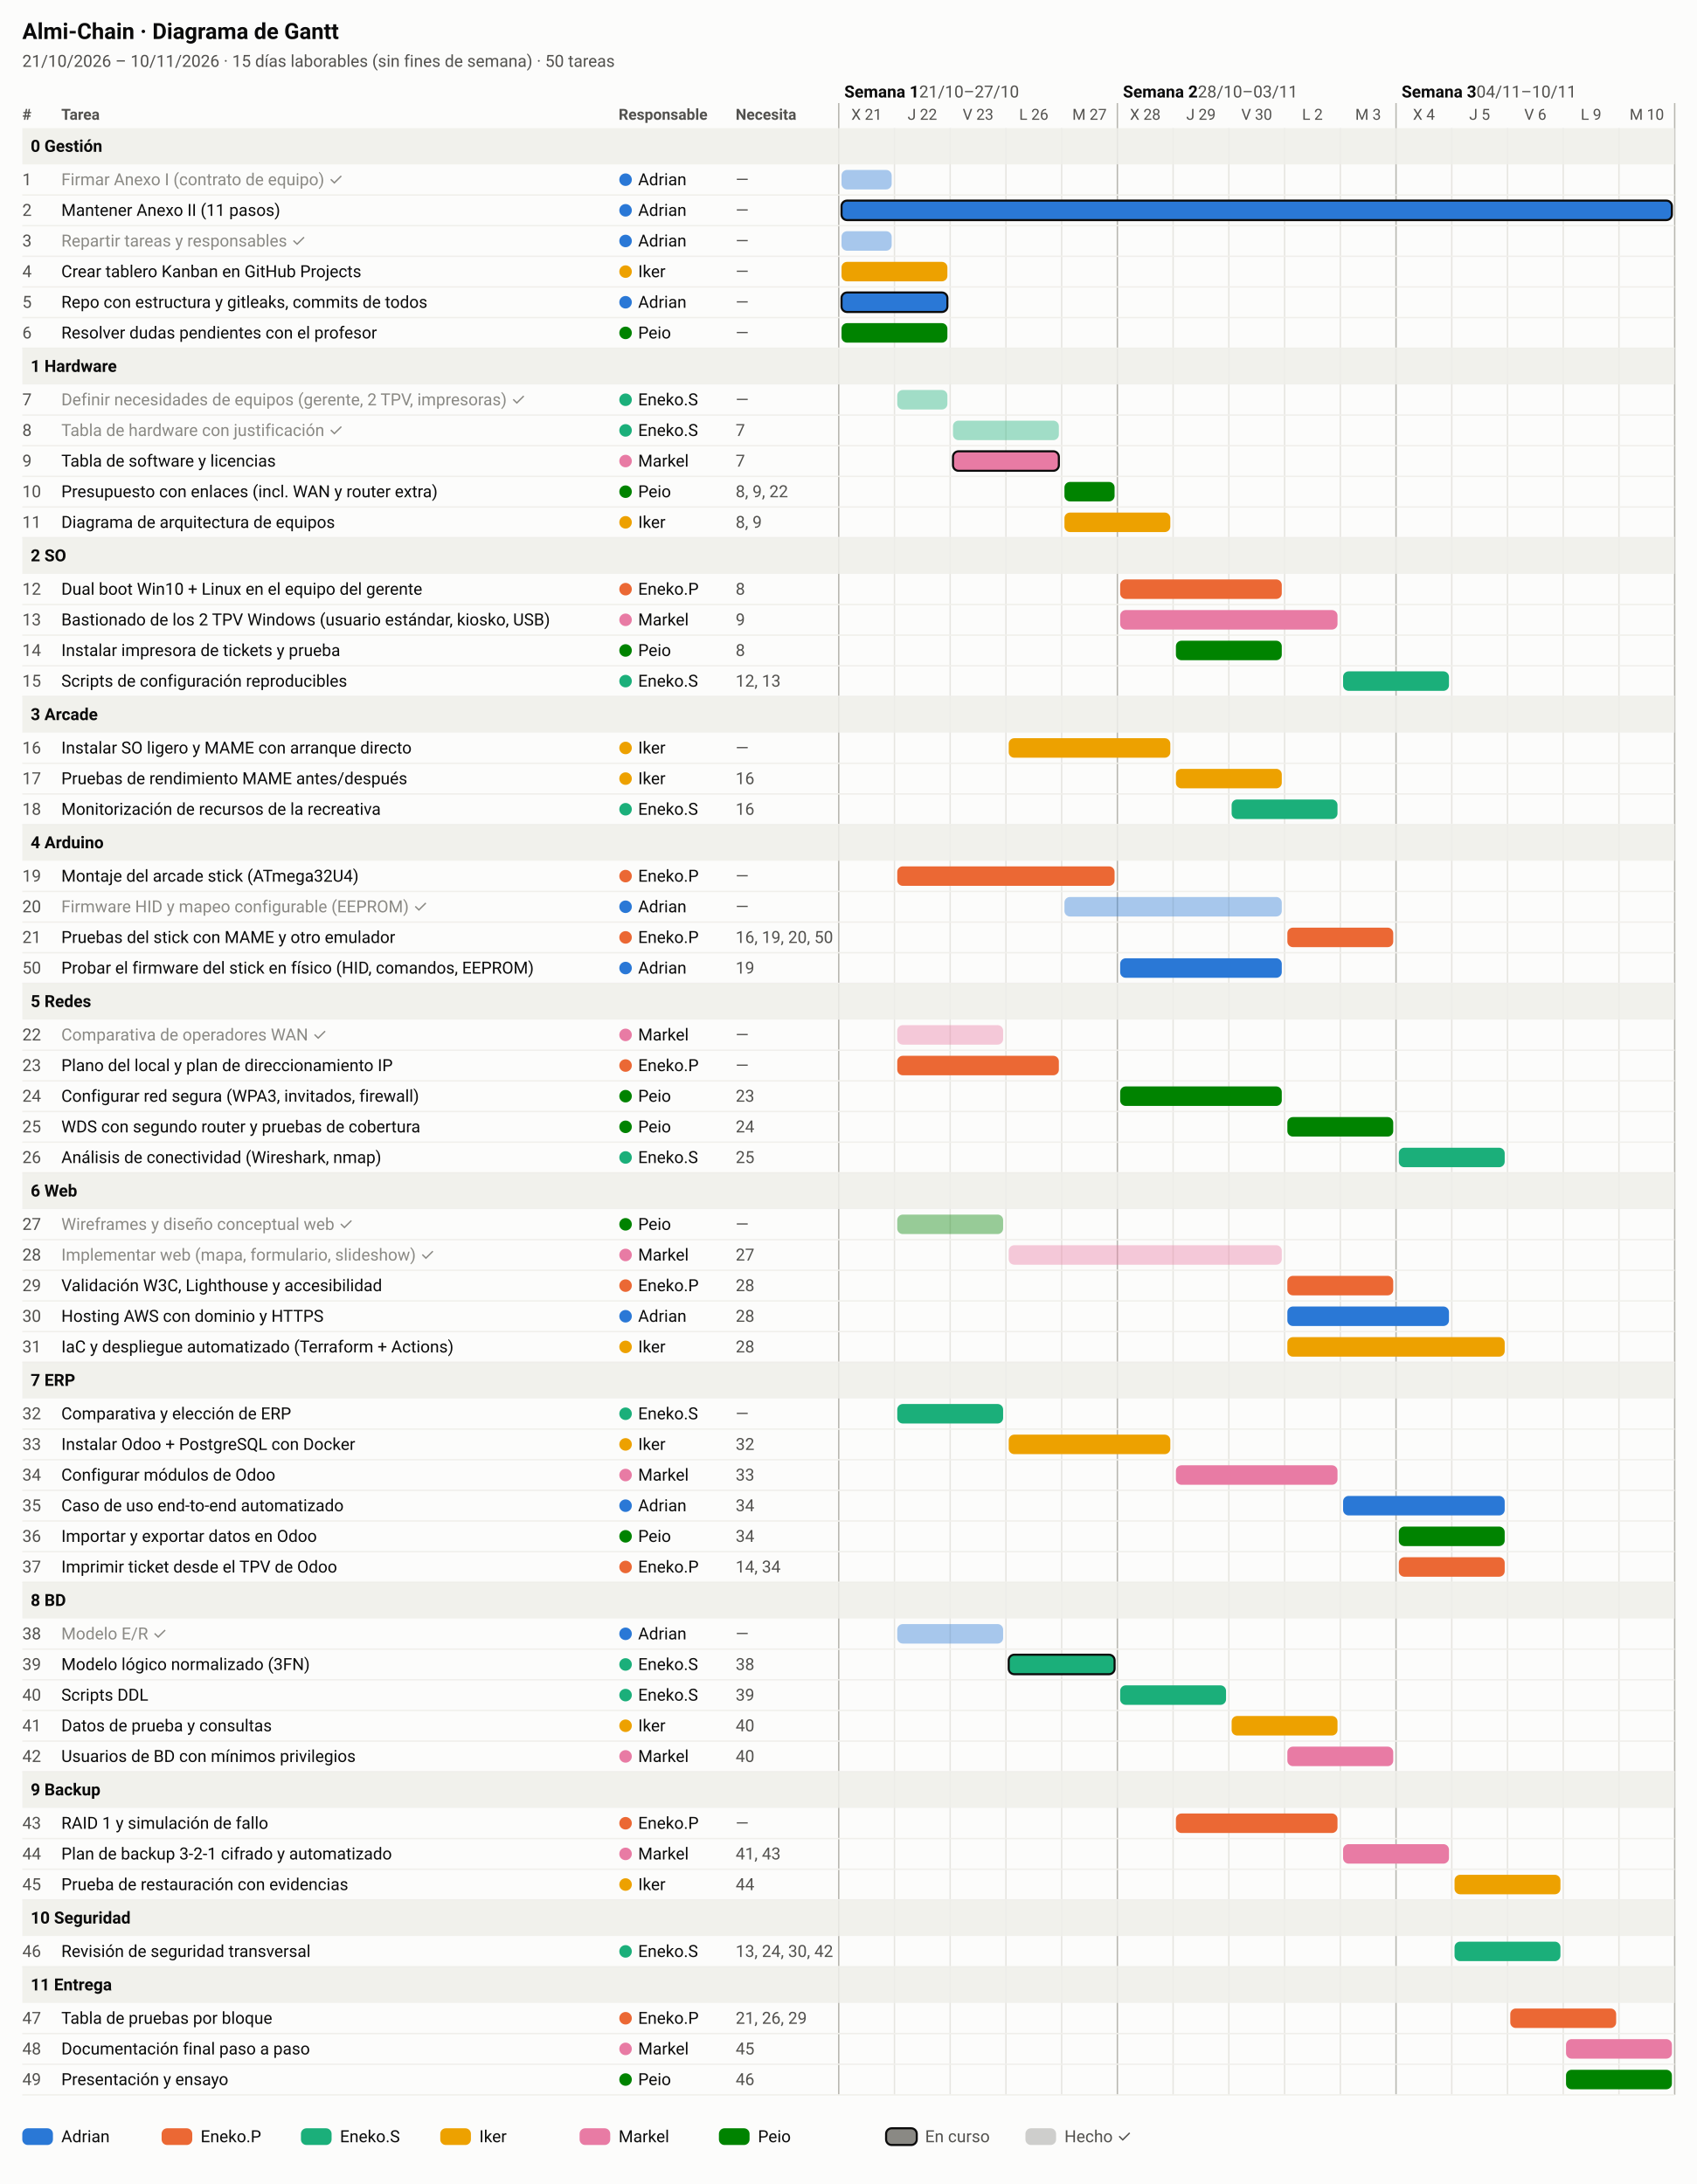
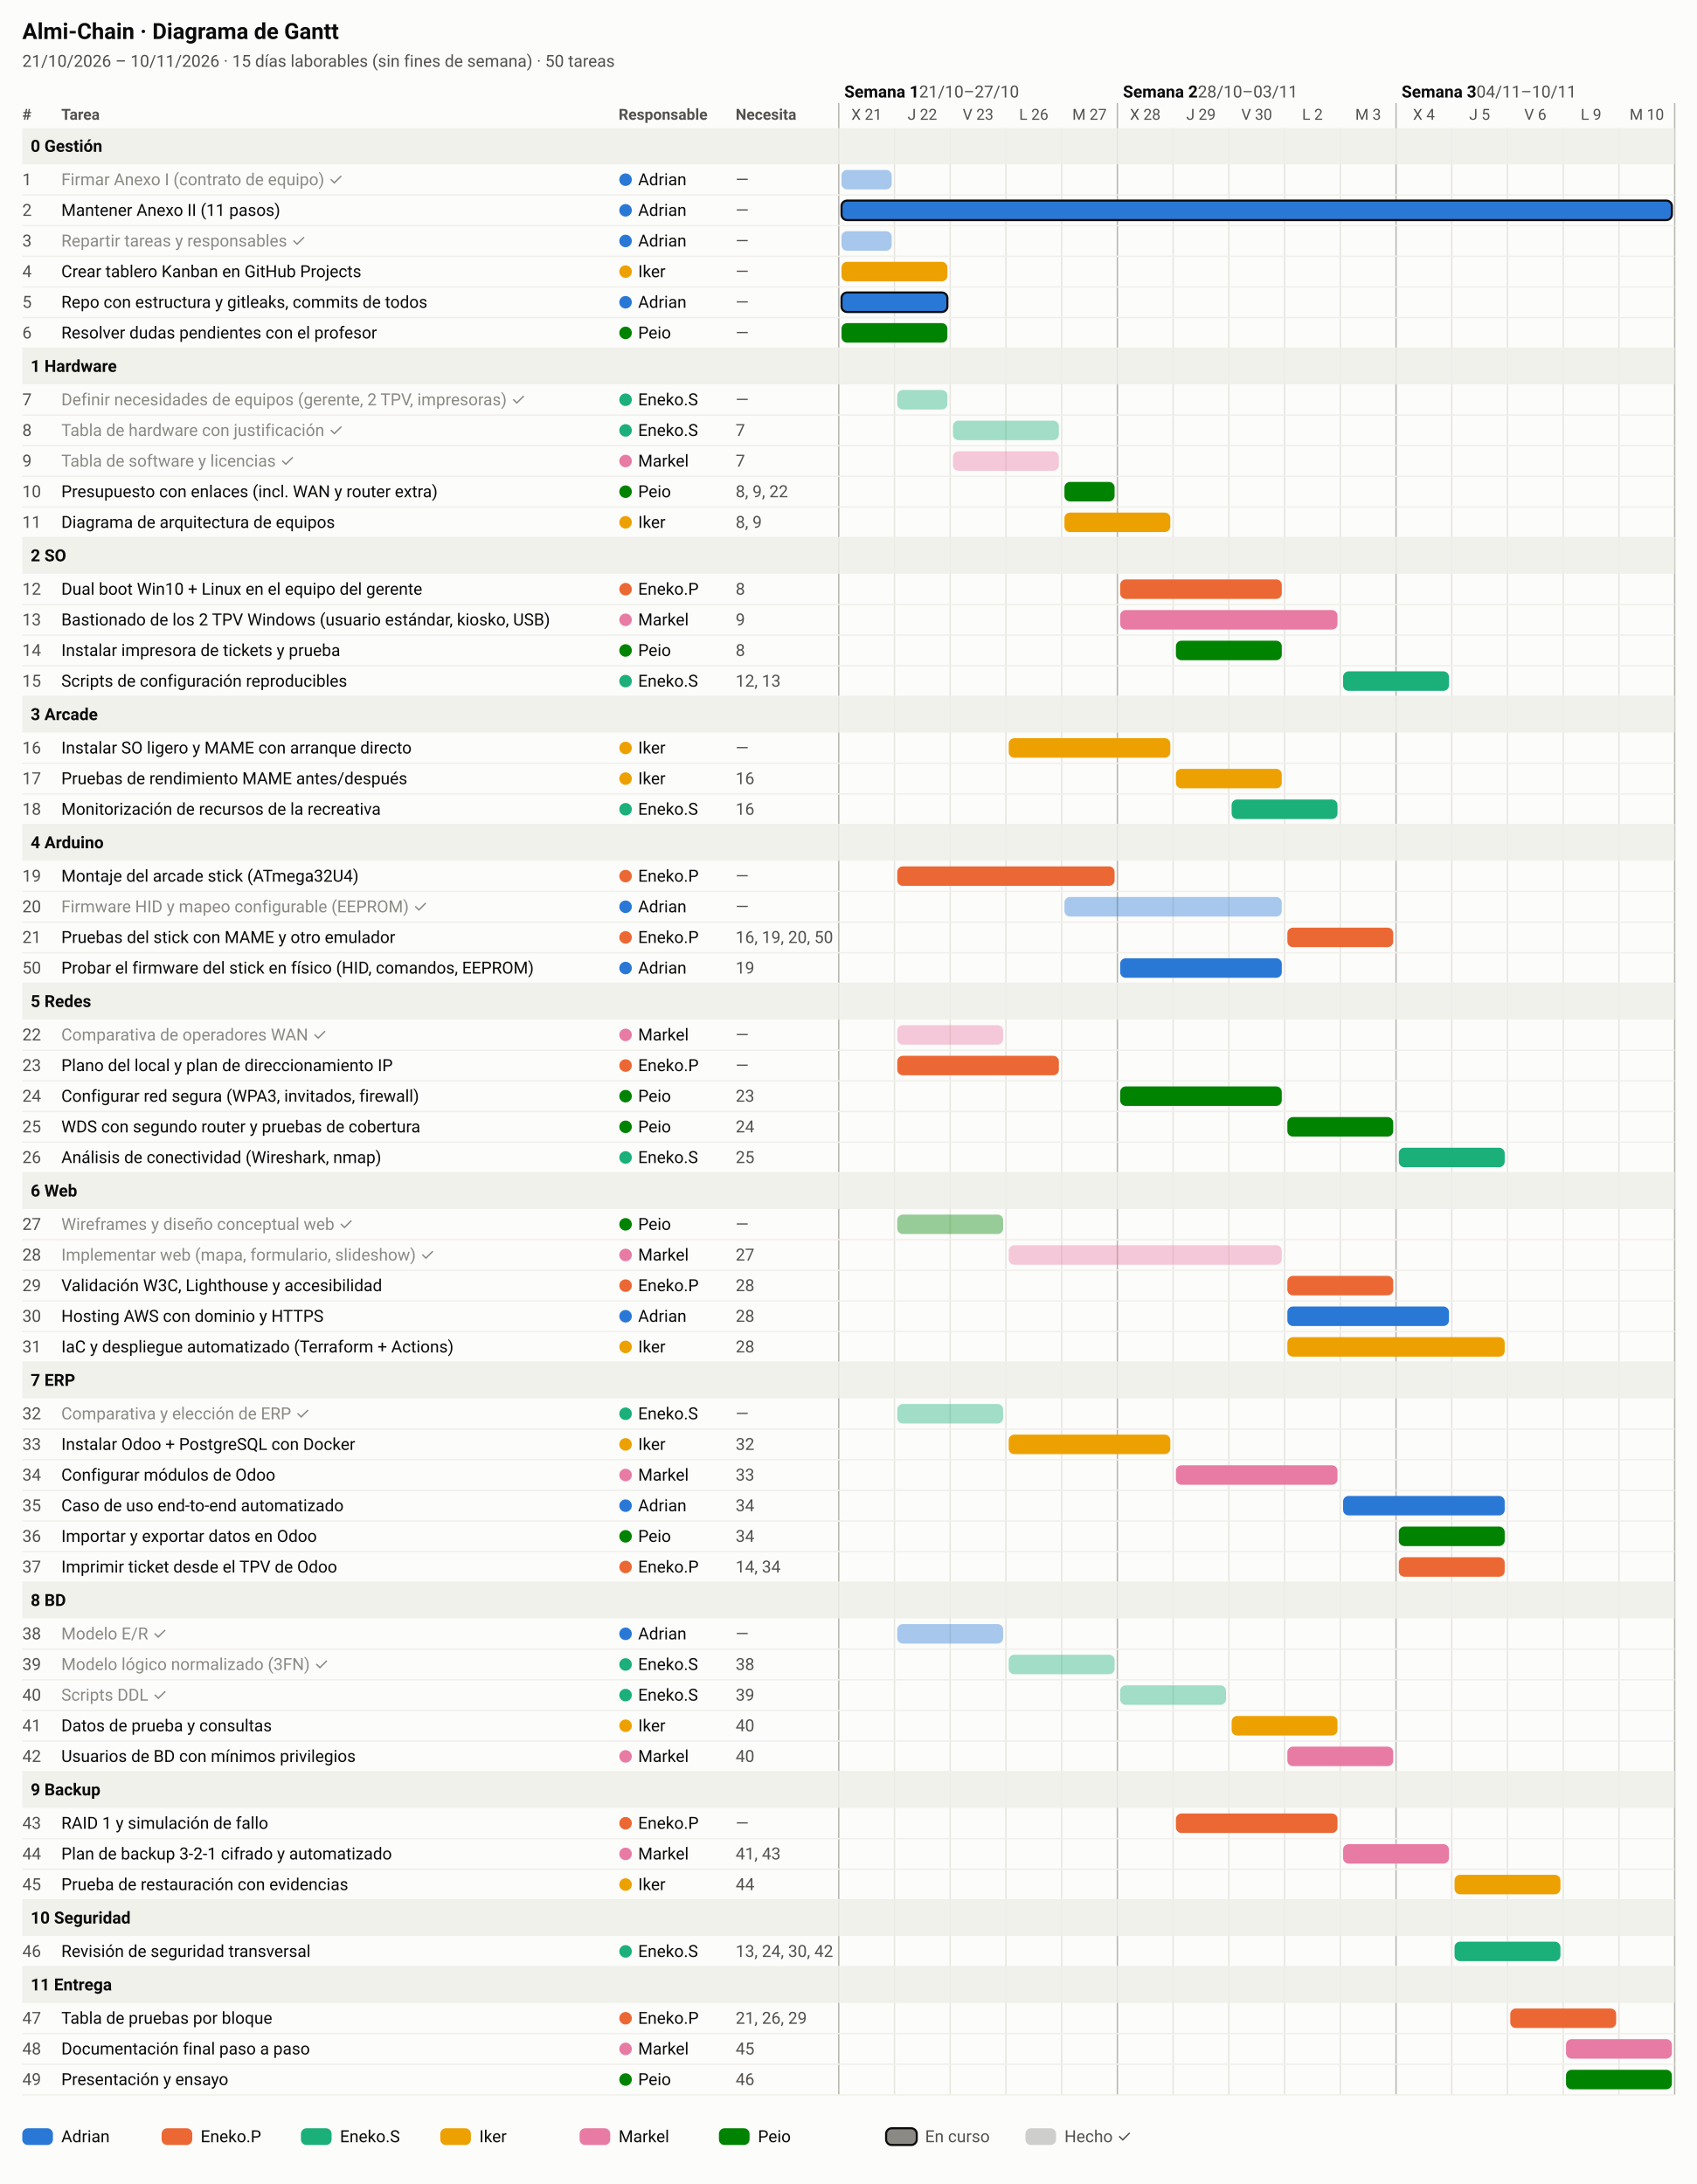
<svg xmlns="http://www.w3.org/2000/svg" width="1218" height="1568" viewBox="0 0 1218 1568" font-family="system-ui, -apple-system, Segoe UI, Roboto, sans-serif" font-size="12">
  <style>.t{fill:#0b0b0b}.s{fill:#52514e}.m{fill:#8a8984}.b{font-weight:600}</style>
  <rect width="1218" height="1568" fill="#fcfcfb" />
  <text x="16" y="28" class="t b" font-size="16">Almi-Chain · Diagrama de Gantt</text>
  <text x="16" y="48" class="s">21/10/2026 – 10/11/2026 · 15 días laborables (sin fines de semana) · 50 tareas</text>
  <text x="606" y="70" class="t b">Semana 1<tspan class="s" font-weight="400"> 21/10–27/10</tspan>
  </text>
  <text x="806" y="70" class="t b">Semana 2<tspan class="s" font-weight="400"> 28/10–03/11</tspan>
  </text>
  <text x="1006" y="70" class="t b">Semana 3<tspan class="s" font-weight="400"> 04/11–10/11</tspan>
  </text>
  <text x="622.0" y="86" text-anchor="middle" class="s" font-size="11">X 21</text>
  <text x="662.0" y="86" text-anchor="middle" class="s" font-size="11">J 22</text>
  <text x="702.0" y="86" text-anchor="middle" class="s" font-size="11">V 23</text>
  <text x="742.0" y="86" text-anchor="middle" class="s" font-size="11">L 26</text>
  <text x="782.0" y="86" text-anchor="middle" class="s" font-size="11">M 27</text>
  <text x="822.0" y="86" text-anchor="middle" class="s" font-size="11">X 28</text>
  <text x="862.0" y="86" text-anchor="middle" class="s" font-size="11">J 29</text>
  <text x="902.0" y="86" text-anchor="middle" class="s" font-size="11">V 30</text>
  <text x="942.0" y="86" text-anchor="middle" class="s" font-size="11">L 2</text>
  <text x="982.0" y="86" text-anchor="middle" class="s" font-size="11">M 3</text>
  <text x="1022.0" y="86" text-anchor="middle" class="s" font-size="11">X 4</text>
  <text x="1062.0" y="86" text-anchor="middle" class="s" font-size="11">J 5</text>
  <text x="1102.0" y="86" text-anchor="middle" class="s" font-size="11">V 6</text>
  <text x="1142.0" y="86" text-anchor="middle" class="s" font-size="11">L 9</text>
  <text x="1182.0" y="86" text-anchor="middle" class="s" font-size="11">M 10</text>
  <text x="16" y="86" class="s b" font-size="11">#</text>
  <text x="44" y="86" class="s b" font-size="11">Tarea</text>
  <text x="444" y="86" class="s b" font-size="11">Responsable</text>
  <text x="528" y="86" class="s b" font-size="11">Necesita</text>
  <line x1="602" y1="74" x2="602" y2="1504" stroke="#b8b7b0" stroke-width="1" />
  <line x1="642" y1="92" x2="642" y2="1504" stroke="#e6e5e0" stroke-width="1" />
  <line x1="682" y1="92" x2="682" y2="1504" stroke="#e6e5e0" stroke-width="1" />
  <line x1="722" y1="92" x2="722" y2="1504" stroke="#e6e5e0" stroke-width="1" />
  <line x1="762" y1="92" x2="762" y2="1504" stroke="#e6e5e0" stroke-width="1" />
  <line x1="802" y1="74" x2="802" y2="1504" stroke="#b8b7b0" stroke-width="1" />
  <line x1="842" y1="92" x2="842" y2="1504" stroke="#e6e5e0" stroke-width="1" />
  <line x1="882" y1="92" x2="882" y2="1504" stroke="#e6e5e0" stroke-width="1" />
  <line x1="922" y1="92" x2="922" y2="1504" stroke="#e6e5e0" stroke-width="1" />
  <line x1="962" y1="92" x2="962" y2="1504" stroke="#e6e5e0" stroke-width="1" />
  <line x1="1002" y1="74" x2="1002" y2="1504" stroke="#b8b7b0" stroke-width="1" />
  <line x1="1042" y1="92" x2="1042" y2="1504" stroke="#e6e5e0" stroke-width="1" />
  <line x1="1082" y1="92" x2="1082" y2="1504" stroke="#e6e5e0" stroke-width="1" />
  <line x1="1122" y1="92" x2="1122" y2="1504" stroke="#e6e5e0" stroke-width="1" />
  <line x1="1162" y1="92" x2="1162" y2="1504" stroke="#e6e5e0" stroke-width="1" />
  <line x1="1202" y1="74" x2="1202" y2="1504" stroke="#b8b7b0" stroke-width="1" />
  <rect x="16" y="92" width="1186" height="26" fill="#efeeea" fill-opacity="0.85" />
  <text x="22" y="109" class="t b">0 Gestión</text>
  <line x1="16" y1="140" x2="1202" y2="140" stroke="#f0efeb" />
  <text x="16" y="133.0" class="s">1</text>
  <text x="44" y="133.0" class="m">Firmar Anexo I (contrato de equipo) ✓</text>
  <circle cx="449" cy="129.0" r="4.5" fill="#2a78d6" />
  <text x="458" y="133.0" class="t">Adrian</text>
  <text x="528" y="133.0" class="s">—</text>
  <rect x="604" y="122" width="36" height="14" rx="4" fill="#2a78d6" fill-opacity="0.4" />
  <line x1="16" y1="162" x2="1202" y2="162" stroke="#f0efeb" />
  <text x="16" y="155.0" class="s">2</text>
  <text x="44" y="155.0" class="t">Mantener Anexo II (11 pasos)</text>
  <circle cx="449" cy="151.0" r="4.5" fill="#2a78d6" />
  <text x="458" y="155.0" class="t">Adrian</text>
  <text x="528" y="155.0" class="s">—</text>
  <rect x="604" y="144" width="596" height="14" rx="4" fill="#2a78d6" stroke="#0b0b0b" stroke-width="1.5" />
  <line x1="16" y1="184" x2="1202" y2="184" stroke="#f0efeb" />
  <text x="16" y="177.0" class="s">3</text>
  <text x="44" y="177.0" class="m">Repartir tareas y responsables ✓</text>
  <circle cx="449" cy="173.0" r="4.5" fill="#2a78d6" />
  <text x="458" y="177.0" class="t">Adrian</text>
  <text x="528" y="177.0" class="s">—</text>
  <rect x="604" y="166" width="36" height="14" rx="4" fill="#2a78d6" fill-opacity="0.4" />
  <line x1="16" y1="206" x2="1202" y2="206" stroke="#f0efeb" />
  <text x="16" y="199.0" class="s">4</text>
  <text x="44" y="199.0" class="t">Crear tablero Kanban en GitHub Projects</text>
  <circle cx="449" cy="195.0" r="4.5" fill="#eda100" />
  <text x="458" y="199.0" class="t">Iker</text>
  <text x="528" y="199.0" class="s">—</text>
  <rect x="604" y="188" width="76" height="14" rx="4" fill="#eda100" />
  <line x1="16" y1="228" x2="1202" y2="228" stroke="#f0efeb" />
  <text x="16" y="221.0" class="s">5</text>
  <text x="44" y="221.0" class="t">Repo con estructura y gitleaks, commits de todos</text>
  <circle cx="449" cy="217.0" r="4.5" fill="#2a78d6" />
  <text x="458" y="221.0" class="t">Adrian</text>
  <text x="528" y="221.0" class="s">—</text>
  <rect x="604" y="210" width="76" height="14" rx="4" fill="#2a78d6" stroke="#0b0b0b" stroke-width="1.5" />
  <line x1="16" y1="250" x2="1202" y2="250" stroke="#f0efeb" />
  <text x="16" y="243.0" class="s">6</text>
  <text x="44" y="243.0" class="t">Resolver dudas pendientes con el profesor</text>
  <circle cx="449" cy="239.0" r="4.5" fill="#008300" />
  <text x="458" y="243.0" class="t">Peio</text>
  <text x="528" y="243.0" class="s">—</text>
  <rect x="604" y="232" width="76" height="14" rx="4" fill="#008300" />
  <rect x="16" y="250" width="1186" height="26" fill="#efeeea" fill-opacity="0.85" />
  <text x="22" y="267" class="t b">1 Hardware</text>
  <line x1="16" y1="298" x2="1202" y2="298" stroke="#f0efeb" />
  <text x="16" y="291.0" class="s">7</text>
  <text x="44" y="291.0" class="m">Definir necesidades de equipos (gerente, 2 TPV, impresoras) ✓</text>
  <circle cx="449" cy="287.0" r="4.5" fill="#1baf7a" />
  <text x="458" y="291.0" class="t">Eneko.S</text>
  <text x="528" y="291.0" class="s">—</text>
  <rect x="644" y="280" width="36" height="14" rx="4" fill="#1baf7a" fill-opacity="0.4" />
  <line x1="16" y1="320" x2="1202" y2="320" stroke="#f0efeb" />
  <text x="16" y="313.0" class="s">8</text>
  <text x="44" y="313.0" class="m">Tabla de hardware con justificación ✓</text>
  <circle cx="449" cy="309.0" r="4.5" fill="#1baf7a" />
  <text x="458" y="313.0" class="t">Eneko.S</text>
  <text x="528" y="313.0" class="s">7</text>
  <rect x="684" y="302" width="76" height="14" rx="4" fill="#1baf7a" fill-opacity="0.4" />
  <line x1="16" y1="342" x2="1202" y2="342" stroke="#f0efeb" />
  <text x="16" y="335.0" class="s">9</text>
-   <text x="44" y="335.0" class="t">Tabla de software y licencias</text>
+   <text x="44" y="335.0" class="m">Tabla de software y licencias ✓</text>
  <circle cx="449" cy="331.0" r="4.5" fill="#e87ba4" />
  <text x="458" y="335.0" class="t">Markel</text>
  <text x="528" y="335.0" class="s">7</text>
-   <rect x="684" y="324" width="76" height="14" rx="4" fill="#e87ba4" stroke="#0b0b0b" stroke-width="1.5" />
+   <rect x="684" y="324" width="76" height="14" rx="4" fill="#e87ba4" fill-opacity="0.4" />
  <line x1="16" y1="364" x2="1202" y2="364" stroke="#f0efeb" />
  <text x="16" y="357.0" class="s">10</text>
  <text x="44" y="357.0" class="t">Presupuesto con enlaces (incl. WAN y router extra)</text>
  <circle cx="449" cy="353.0" r="4.5" fill="#008300" />
  <text x="458" y="357.0" class="t">Peio</text>
  <text x="528" y="357.0" class="s">8, 9, 22</text>
  <rect x="764" y="346" width="36" height="14" rx="4" fill="#008300" />
  <line x1="16" y1="386" x2="1202" y2="386" stroke="#f0efeb" />
  <text x="16" y="379.0" class="s">11</text>
  <text x="44" y="379.0" class="t">Diagrama de arquitectura de equipos</text>
  <circle cx="449" cy="375.0" r="4.5" fill="#eda100" />
  <text x="458" y="379.0" class="t">Iker</text>
  <text x="528" y="379.0" class="s">8, 9</text>
  <rect x="764" y="368" width="76" height="14" rx="4" fill="#eda100" />
  <rect x="16" y="386" width="1186" height="26" fill="#efeeea" fill-opacity="0.85" />
  <text x="22" y="403" class="t b">2 SO</text>
  <line x1="16" y1="434" x2="1202" y2="434" stroke="#f0efeb" />
  <text x="16" y="427.0" class="s">12</text>
  <text x="44" y="427.0" class="t">Dual boot Win10 + Linux en el equipo del gerente</text>
  <circle cx="449" cy="423.0" r="4.5" fill="#eb6834" />
  <text x="458" y="427.0" class="t">Eneko.P</text>
  <text x="528" y="427.0" class="s">8</text>
  <rect x="804" y="416" width="116" height="14" rx="4" fill="#eb6834" />
  <line x1="16" y1="456" x2="1202" y2="456" stroke="#f0efeb" />
  <text x="16" y="449.0" class="s">13</text>
  <text x="44" y="449.0" class="t">Bastionado de los 2 TPV Windows (usuario estándar, kiosko, USB)</text>
  <circle cx="449" cy="445.0" r="4.5" fill="#e87ba4" />
  <text x="458" y="449.0" class="t">Markel</text>
  <text x="528" y="449.0" class="s">9</text>
  <rect x="804" y="438" width="156" height="14" rx="4" fill="#e87ba4" />
  <line x1="16" y1="478" x2="1202" y2="478" stroke="#f0efeb" />
  <text x="16" y="471.0" class="s">14</text>
  <text x="44" y="471.0" class="t">Instalar impresora de tickets y prueba</text>
  <circle cx="449" cy="467.0" r="4.5" fill="#008300" />
  <text x="458" y="471.0" class="t">Peio</text>
  <text x="528" y="471.0" class="s">8</text>
  <rect x="844" y="460" width="76" height="14" rx="4" fill="#008300" />
  <line x1="16" y1="500" x2="1202" y2="500" stroke="#f0efeb" />
  <text x="16" y="493.0" class="s">15</text>
  <text x="44" y="493.0" class="t">Scripts de configuración reproducibles</text>
  <circle cx="449" cy="489.0" r="4.5" fill="#1baf7a" />
  <text x="458" y="493.0" class="t">Eneko.S</text>
  <text x="528" y="493.0" class="s">12, 13</text>
  <rect x="964" y="482" width="76" height="14" rx="4" fill="#1baf7a" />
  <rect x="16" y="500" width="1186" height="26" fill="#efeeea" fill-opacity="0.85" />
  <text x="22" y="517" class="t b">3 Arcade</text>
  <line x1="16" y1="548" x2="1202" y2="548" stroke="#f0efeb" />
  <text x="16" y="541.0" class="s">16</text>
  <text x="44" y="541.0" class="t">Instalar SO ligero y MAME con arranque directo</text>
  <circle cx="449" cy="537.0" r="4.5" fill="#eda100" />
  <text x="458" y="541.0" class="t">Iker</text>
  <text x="528" y="541.0" class="s">—</text>
  <rect x="724" y="530" width="116" height="14" rx="4" fill="#eda100" />
  <line x1="16" y1="570" x2="1202" y2="570" stroke="#f0efeb" />
  <text x="16" y="563.0" class="s">17</text>
  <text x="44" y="563.0" class="t">Pruebas de rendimiento MAME antes/después</text>
  <circle cx="449" cy="559.0" r="4.5" fill="#eda100" />
  <text x="458" y="563.0" class="t">Iker</text>
  <text x="528" y="563.0" class="s">16</text>
  <rect x="844" y="552" width="76" height="14" rx="4" fill="#eda100" />
  <line x1="16" y1="592" x2="1202" y2="592" stroke="#f0efeb" />
  <text x="16" y="585.0" class="s">18</text>
  <text x="44" y="585.0" class="t">Monitorización de recursos de la recreativa</text>
  <circle cx="449" cy="581.0" r="4.5" fill="#1baf7a" />
  <text x="458" y="585.0" class="t">Eneko.S</text>
  <text x="528" y="585.0" class="s">16</text>
  <rect x="884" y="574" width="76" height="14" rx="4" fill="#1baf7a" />
  <rect x="16" y="592" width="1186" height="26" fill="#efeeea" fill-opacity="0.85" />
  <text x="22" y="609" class="t b">4 Arduino</text>
  <line x1="16" y1="640" x2="1202" y2="640" stroke="#f0efeb" />
  <text x="16" y="633.0" class="s">19</text>
  <text x="44" y="633.0" class="t">Montaje del arcade stick (ATmega32U4)</text>
  <circle cx="449" cy="629.0" r="4.5" fill="#eb6834" />
  <text x="458" y="633.0" class="t">Eneko.P</text>
  <text x="528" y="633.0" class="s">—</text>
  <rect x="644" y="622" width="156" height="14" rx="4" fill="#eb6834" />
  <line x1="16" y1="662" x2="1202" y2="662" stroke="#f0efeb" />
  <text x="16" y="655.0" class="s">20</text>
  <text x="44" y="655.0" class="m">Firmware HID y mapeo configurable (EEPROM) ✓</text>
  <circle cx="449" cy="651.0" r="4.5" fill="#2a78d6" />
  <text x="458" y="655.0" class="t">Adrian</text>
  <text x="528" y="655.0" class="s">—</text>
  <rect x="764" y="644" width="156" height="14" rx="4" fill="#2a78d6" fill-opacity="0.4" />
  <line x1="16" y1="684" x2="1202" y2="684" stroke="#f0efeb" />
  <text x="16" y="677.0" class="s">21</text>
  <text x="44" y="677.0" class="t">Pruebas del stick con MAME y otro emulador</text>
  <circle cx="449" cy="673.0" r="4.5" fill="#eb6834" />
  <text x="458" y="677.0" class="t">Eneko.P</text>
  <text x="528" y="677.0" class="s">16, 19, 20, 50</text>
  <rect x="924" y="666" width="76" height="14" rx="4" fill="#eb6834" />
  <line x1="16" y1="706" x2="1202" y2="706" stroke="#f0efeb" />
  <text x="16" y="699.0" class="s">50</text>
  <text x="44" y="699.0" class="t">Probar el firmware del stick en físico (HID, comandos, EEPROM)</text>
  <circle cx="449" cy="695.0" r="4.5" fill="#2a78d6" />
  <text x="458" y="699.0" class="t">Adrian</text>
  <text x="528" y="699.0" class="s">19</text>
  <rect x="804" y="688" width="116" height="14" rx="4" fill="#2a78d6" />
  <rect x="16" y="706" width="1186" height="26" fill="#efeeea" fill-opacity="0.85" />
  <text x="22" y="723" class="t b">5 Redes</text>
  <line x1="16" y1="754" x2="1202" y2="754" stroke="#f0efeb" />
  <text x="16" y="747.0" class="s">22</text>
  <text x="44" y="747.0" class="m">Comparativa de operadores WAN ✓</text>
  <circle cx="449" cy="743.0" r="4.5" fill="#e87ba4" />
  <text x="458" y="747.0" class="t">Markel</text>
  <text x="528" y="747.0" class="s">—</text>
  <rect x="644" y="736" width="76" height="14" rx="4" fill="#e87ba4" fill-opacity="0.4" />
  <line x1="16" y1="776" x2="1202" y2="776" stroke="#f0efeb" />
  <text x="16" y="769.0" class="s">23</text>
  <text x="44" y="769.0" class="t">Plano del local y plan de direccionamiento IP</text>
  <circle cx="449" cy="765.0" r="4.5" fill="#eb6834" />
  <text x="458" y="769.0" class="t">Eneko.P</text>
  <text x="528" y="769.0" class="s">—</text>
  <rect x="644" y="758" width="116" height="14" rx="4" fill="#eb6834" />
  <line x1="16" y1="798" x2="1202" y2="798" stroke="#f0efeb" />
  <text x="16" y="791.0" class="s">24</text>
  <text x="44" y="791.0" class="t">Configurar red segura (WPA3, invitados, firewall)</text>
  <circle cx="449" cy="787.0" r="4.5" fill="#008300" />
  <text x="458" y="791.0" class="t">Peio</text>
  <text x="528" y="791.0" class="s">23</text>
  <rect x="804" y="780" width="116" height="14" rx="4" fill="#008300" />
  <line x1="16" y1="820" x2="1202" y2="820" stroke="#f0efeb" />
  <text x="16" y="813.0" class="s">25</text>
  <text x="44" y="813.0" class="t">WDS con segundo router y pruebas de cobertura</text>
  <circle cx="449" cy="809.0" r="4.5" fill="#008300" />
  <text x="458" y="813.0" class="t">Peio</text>
  <text x="528" y="813.0" class="s">24</text>
  <rect x="924" y="802" width="76" height="14" rx="4" fill="#008300" />
  <line x1="16" y1="842" x2="1202" y2="842" stroke="#f0efeb" />
  <text x="16" y="835.0" class="s">26</text>
  <text x="44" y="835.0" class="t">Análisis de conectividad (Wireshark, nmap)</text>
  <circle cx="449" cy="831.0" r="4.5" fill="#1baf7a" />
  <text x="458" y="835.0" class="t">Eneko.S</text>
  <text x="528" y="835.0" class="s">25</text>
  <rect x="1004" y="824" width="76" height="14" rx="4" fill="#1baf7a" />
  <rect x="16" y="842" width="1186" height="26" fill="#efeeea" fill-opacity="0.85" />
  <text x="22" y="859" class="t b">6 Web</text>
  <line x1="16" y1="890" x2="1202" y2="890" stroke="#f0efeb" />
  <text x="16" y="883.0" class="s">27</text>
  <text x="44" y="883.0" class="m">Wireframes y diseño conceptual web ✓</text>
  <circle cx="449" cy="879.0" r="4.5" fill="#008300" />
  <text x="458" y="883.0" class="t">Peio</text>
  <text x="528" y="883.0" class="s">—</text>
  <rect x="644" y="872" width="76" height="14" rx="4" fill="#008300" fill-opacity="0.4" />
  <line x1="16" y1="912" x2="1202" y2="912" stroke="#f0efeb" />
  <text x="16" y="905.0" class="s">28</text>
  <text x="44" y="905.0" class="m">Implementar web (mapa, formulario, slideshow) ✓</text>
  <circle cx="449" cy="901.0" r="4.5" fill="#e87ba4" />
  <text x="458" y="905.0" class="t">Markel</text>
  <text x="528" y="905.0" class="s">27</text>
  <rect x="724" y="894" width="196" height="14" rx="4" fill="#e87ba4" fill-opacity="0.4" />
  <line x1="16" y1="934" x2="1202" y2="934" stroke="#f0efeb" />
  <text x="16" y="927.0" class="s">29</text>
  <text x="44" y="927.0" class="t">Validación W3C, Lighthouse y accesibilidad</text>
  <circle cx="449" cy="923.0" r="4.5" fill="#eb6834" />
  <text x="458" y="927.0" class="t">Eneko.P</text>
  <text x="528" y="927.0" class="s">28</text>
  <rect x="924" y="916" width="76" height="14" rx="4" fill="#eb6834" />
  <line x1="16" y1="956" x2="1202" y2="956" stroke="#f0efeb" />
  <text x="16" y="949.0" class="s">30</text>
  <text x="44" y="949.0" class="t">Hosting AWS con dominio y HTTPS</text>
  <circle cx="449" cy="945.0" r="4.5" fill="#2a78d6" />
  <text x="458" y="949.0" class="t">Adrian</text>
  <text x="528" y="949.0" class="s">28</text>
  <rect x="924" y="938" width="116" height="14" rx="4" fill="#2a78d6" />
  <line x1="16" y1="978" x2="1202" y2="978" stroke="#f0efeb" />
  <text x="16" y="971.0" class="s">31</text>
  <text x="44" y="971.0" class="t">IaC y despliegue automatizado (Terraform + Actions)</text>
  <circle cx="449" cy="967.0" r="4.5" fill="#eda100" />
  <text x="458" y="971.0" class="t">Iker</text>
  <text x="528" y="971.0" class="s">28</text>
  <rect x="924" y="960" width="156" height="14" rx="4" fill="#eda100" />
  <rect x="16" y="978" width="1186" height="26" fill="#efeeea" fill-opacity="0.85" />
  <text x="22" y="995" class="t b">7 ERP</text>
  <line x1="16" y1="1026" x2="1202" y2="1026" stroke="#f0efeb" />
  <text x="16" y="1019.0" class="s">32</text>
-   <text x="44" y="1019.0" class="t">Comparativa y elección de ERP</text>
+   <text x="44" y="1019.0" class="m">Comparativa y elección de ERP ✓</text>
  <circle cx="449" cy="1015.0" r="4.5" fill="#1baf7a" />
  <text x="458" y="1019.0" class="t">Eneko.S</text>
  <text x="528" y="1019.0" class="s">—</text>
-   <rect x="644" y="1008" width="76" height="14" rx="4" fill="#1baf7a" />
+   <rect x="644" y="1008" width="76" height="14" rx="4" fill="#1baf7a" fill-opacity="0.4" />
  <line x1="16" y1="1048" x2="1202" y2="1048" stroke="#f0efeb" />
  <text x="16" y="1041.0" class="s">33</text>
  <text x="44" y="1041.0" class="t">Instalar Odoo + PostgreSQL con Docker</text>
  <circle cx="449" cy="1037.0" r="4.5" fill="#eda100" />
  <text x="458" y="1041.0" class="t">Iker</text>
  <text x="528" y="1041.0" class="s">32</text>
  <rect x="724" y="1030" width="116" height="14" rx="4" fill="#eda100" />
  <line x1="16" y1="1070" x2="1202" y2="1070" stroke="#f0efeb" />
  <text x="16" y="1063.0" class="s">34</text>
  <text x="44" y="1063.0" class="t">Configurar módulos de Odoo</text>
  <circle cx="449" cy="1059.0" r="4.5" fill="#e87ba4" />
  <text x="458" y="1063.0" class="t">Markel</text>
  <text x="528" y="1063.0" class="s">33</text>
  <rect x="844" y="1052" width="116" height="14" rx="4" fill="#e87ba4" />
  <line x1="16" y1="1092" x2="1202" y2="1092" stroke="#f0efeb" />
  <text x="16" y="1085.0" class="s">35</text>
  <text x="44" y="1085.0" class="t">Caso de uso end-to-end automatizado</text>
  <circle cx="449" cy="1081.0" r="4.5" fill="#2a78d6" />
  <text x="458" y="1085.0" class="t">Adrian</text>
  <text x="528" y="1085.0" class="s">34</text>
  <rect x="964" y="1074" width="116" height="14" rx="4" fill="#2a78d6" />
  <line x1="16" y1="1114" x2="1202" y2="1114" stroke="#f0efeb" />
  <text x="16" y="1107.0" class="s">36</text>
  <text x="44" y="1107.0" class="t">Importar y exportar datos en Odoo</text>
  <circle cx="449" cy="1103.0" r="4.5" fill="#008300" />
  <text x="458" y="1107.0" class="t">Peio</text>
  <text x="528" y="1107.0" class="s">34</text>
  <rect x="1004" y="1096" width="76" height="14" rx="4" fill="#008300" />
  <line x1="16" y1="1136" x2="1202" y2="1136" stroke="#f0efeb" />
  <text x="16" y="1129.0" class="s">37</text>
  <text x="44" y="1129.0" class="t">Imprimir ticket desde el TPV de Odoo</text>
  <circle cx="449" cy="1125.0" r="4.5" fill="#eb6834" />
  <text x="458" y="1129.0" class="t">Eneko.P</text>
  <text x="528" y="1129.0" class="s">14, 34</text>
  <rect x="1004" y="1118" width="76" height="14" rx="4" fill="#eb6834" />
  <rect x="16" y="1136" width="1186" height="26" fill="#efeeea" fill-opacity="0.85" />
  <text x="22" y="1153" class="t b">8 BD</text>
  <line x1="16" y1="1184" x2="1202" y2="1184" stroke="#f0efeb" />
  <text x="16" y="1177.0" class="s">38</text>
  <text x="44" y="1177.0" class="m">Modelo E/R ✓</text>
  <circle cx="449" cy="1173.0" r="4.5" fill="#2a78d6" />
  <text x="458" y="1177.0" class="t">Adrian</text>
  <text x="528" y="1177.0" class="s">—</text>
  <rect x="644" y="1166" width="76" height="14" rx="4" fill="#2a78d6" fill-opacity="0.4" />
  <line x1="16" y1="1206" x2="1202" y2="1206" stroke="#f0efeb" />
  <text x="16" y="1199.0" class="s">39</text>
-   <text x="44" y="1199.0" class="t">Modelo lógico normalizado (3FN)</text>
+   <text x="44" y="1199.0" class="m">Modelo lógico normalizado (3FN) ✓</text>
  <circle cx="449" cy="1195.0" r="4.5" fill="#1baf7a" />
  <text x="458" y="1199.0" class="t">Eneko.S</text>
  <text x="528" y="1199.0" class="s">38</text>
-   <rect x="724" y="1188" width="76" height="14" rx="4" fill="#1baf7a" stroke="#0b0b0b" stroke-width="1.5" />
+   <rect x="724" y="1188" width="76" height="14" rx="4" fill="#1baf7a" fill-opacity="0.4" />
  <line x1="16" y1="1228" x2="1202" y2="1228" stroke="#f0efeb" />
  <text x="16" y="1221.0" class="s">40</text>
-   <text x="44" y="1221.0" class="t">Scripts DDL</text>
+   <text x="44" y="1221.0" class="m">Scripts DDL ✓</text>
  <circle cx="449" cy="1217.0" r="4.5" fill="#1baf7a" />
  <text x="458" y="1221.0" class="t">Eneko.S</text>
  <text x="528" y="1221.0" class="s">39</text>
-   <rect x="804" y="1210" width="76" height="14" rx="4" fill="#1baf7a" />
+   <rect x="804" y="1210" width="76" height="14" rx="4" fill="#1baf7a" fill-opacity="0.4" />
  <line x1="16" y1="1250" x2="1202" y2="1250" stroke="#f0efeb" />
  <text x="16" y="1243.0" class="s">41</text>
  <text x="44" y="1243.0" class="t">Datos de prueba y consultas</text>
  <circle cx="449" cy="1239.0" r="4.5" fill="#eda100" />
  <text x="458" y="1243.0" class="t">Iker</text>
  <text x="528" y="1243.0" class="s">40</text>
  <rect x="884" y="1232" width="76" height="14" rx="4" fill="#eda100" />
  <line x1="16" y1="1272" x2="1202" y2="1272" stroke="#f0efeb" />
  <text x="16" y="1265.0" class="s">42</text>
  <text x="44" y="1265.0" class="t">Usuarios de BD con mínimos privilegios</text>
  <circle cx="449" cy="1261.0" r="4.5" fill="#e87ba4" />
  <text x="458" y="1265.0" class="t">Markel</text>
  <text x="528" y="1265.0" class="s">40</text>
  <rect x="924" y="1254" width="76" height="14" rx="4" fill="#e87ba4" />
  <rect x="16" y="1272" width="1186" height="26" fill="#efeeea" fill-opacity="0.85" />
  <text x="22" y="1289" class="t b">9 Backup</text>
  <line x1="16" y1="1320" x2="1202" y2="1320" stroke="#f0efeb" />
  <text x="16" y="1313.0" class="s">43</text>
  <text x="44" y="1313.0" class="t">RAID 1 y simulación de fallo</text>
  <circle cx="449" cy="1309.0" r="4.5" fill="#eb6834" />
  <text x="458" y="1313.0" class="t">Eneko.P</text>
  <text x="528" y="1313.0" class="s">—</text>
  <rect x="844" y="1302" width="116" height="14" rx="4" fill="#eb6834" />
  <line x1="16" y1="1342" x2="1202" y2="1342" stroke="#f0efeb" />
  <text x="16" y="1335.0" class="s">44</text>
  <text x="44" y="1335.0" class="t">Plan de backup 3-2-1 cifrado y automatizado</text>
  <circle cx="449" cy="1331.0" r="4.5" fill="#e87ba4" />
  <text x="458" y="1335.0" class="t">Markel</text>
  <text x="528" y="1335.0" class="s">41, 43</text>
  <rect x="964" y="1324" width="76" height="14" rx="4" fill="#e87ba4" />
  <line x1="16" y1="1364" x2="1202" y2="1364" stroke="#f0efeb" />
  <text x="16" y="1357.0" class="s">45</text>
  <text x="44" y="1357.0" class="t">Prueba de restauración con evidencias</text>
  <circle cx="449" cy="1353.0" r="4.5" fill="#eda100" />
  <text x="458" y="1357.0" class="t">Iker</text>
  <text x="528" y="1357.0" class="s">44</text>
  <rect x="1044" y="1346" width="76" height="14" rx="4" fill="#eda100" />
  <rect x="16" y="1364" width="1186" height="26" fill="#efeeea" fill-opacity="0.85" />
  <text x="22" y="1381" class="t b">10 Seguridad</text>
  <line x1="16" y1="1412" x2="1202" y2="1412" stroke="#f0efeb" />
  <text x="16" y="1405.0" class="s">46</text>
  <text x="44" y="1405.0" class="t">Revisión de seguridad transversal</text>
  <circle cx="449" cy="1401.0" r="4.5" fill="#1baf7a" />
  <text x="458" y="1405.0" class="t">Eneko.S</text>
  <text x="528" y="1405.0" class="s">13, 24, 30, 42</text>
  <rect x="1044" y="1394" width="76" height="14" rx="4" fill="#1baf7a" />
  <rect x="16" y="1412" width="1186" height="26" fill="#efeeea" fill-opacity="0.85" />
  <text x="22" y="1429" class="t b">11 Entrega</text>
  <line x1="16" y1="1460" x2="1202" y2="1460" stroke="#f0efeb" />
  <text x="16" y="1453.0" class="s">47</text>
  <text x="44" y="1453.0" class="t">Tabla de pruebas por bloque</text>
  <circle cx="449" cy="1449.0" r="4.5" fill="#eb6834" />
  <text x="458" y="1453.0" class="t">Eneko.P</text>
  <text x="528" y="1453.0" class="s">21, 26, 29</text>
  <rect x="1084" y="1442" width="76" height="14" rx="4" fill="#eb6834" />
  <line x1="16" y1="1482" x2="1202" y2="1482" stroke="#f0efeb" />
  <text x="16" y="1475.0" class="s">48</text>
  <text x="44" y="1475.0" class="t">Documentación final paso a paso</text>
  <circle cx="449" cy="1471.0" r="4.5" fill="#e87ba4" />
  <text x="458" y="1475.0" class="t">Markel</text>
  <text x="528" y="1475.0" class="s">45</text>
  <rect x="1124" y="1464" width="76" height="14" rx="4" fill="#e87ba4" />
  <line x1="16" y1="1504" x2="1202" y2="1504" stroke="#f0efeb" />
  <text x="16" y="1497.0" class="s">49</text>
  <text x="44" y="1497.0" class="t">Presentación y ensayo</text>
  <circle cx="449" cy="1493.0" r="4.5" fill="#008300" />
  <text x="458" y="1497.0" class="t">Peio</text>
  <text x="528" y="1497.0" class="s">46</text>
  <rect x="1124" y="1486" width="76" height="14" rx="4" fill="#008300" />
  <rect x="16" y="1528" width="22" height="12" rx="4" fill="#2a78d6" />
  <text x="44" y="1538" class="t">Adrian</text>
  <rect x="116" y="1528" width="22" height="12" rx="4" fill="#eb6834" />
  <text x="144" y="1538" class="t">Eneko.P</text>
  <rect x="216" y="1528" width="22" height="12" rx="4" fill="#1baf7a" />
  <text x="244" y="1538" class="t">Eneko.S</text>
  <rect x="316" y="1528" width="22" height="12" rx="4" fill="#eda100" />
  <text x="344" y="1538" class="t">Iker</text>
  <rect x="416" y="1528" width="22" height="12" rx="4" fill="#e87ba4" />
  <text x="444" y="1538" class="t">Markel</text>
  <rect x="516" y="1528" width="22" height="12" rx="4" fill="#008300" />
  <text x="544" y="1538" class="t">Peio</text>
  <rect x="636" y="1528" width="22" height="12" rx="4" fill="#8a8984" stroke="#0b0b0b" stroke-width="1.5" />
  <text x="664" y="1538" class="s">En curso</text>
  <rect x="736" y="1528" width="22" height="12" rx="4" fill="#8a8984" fill-opacity="0.4" />
  <text x="764" y="1538" class="s">Hecho ✓</text>
</svg>
